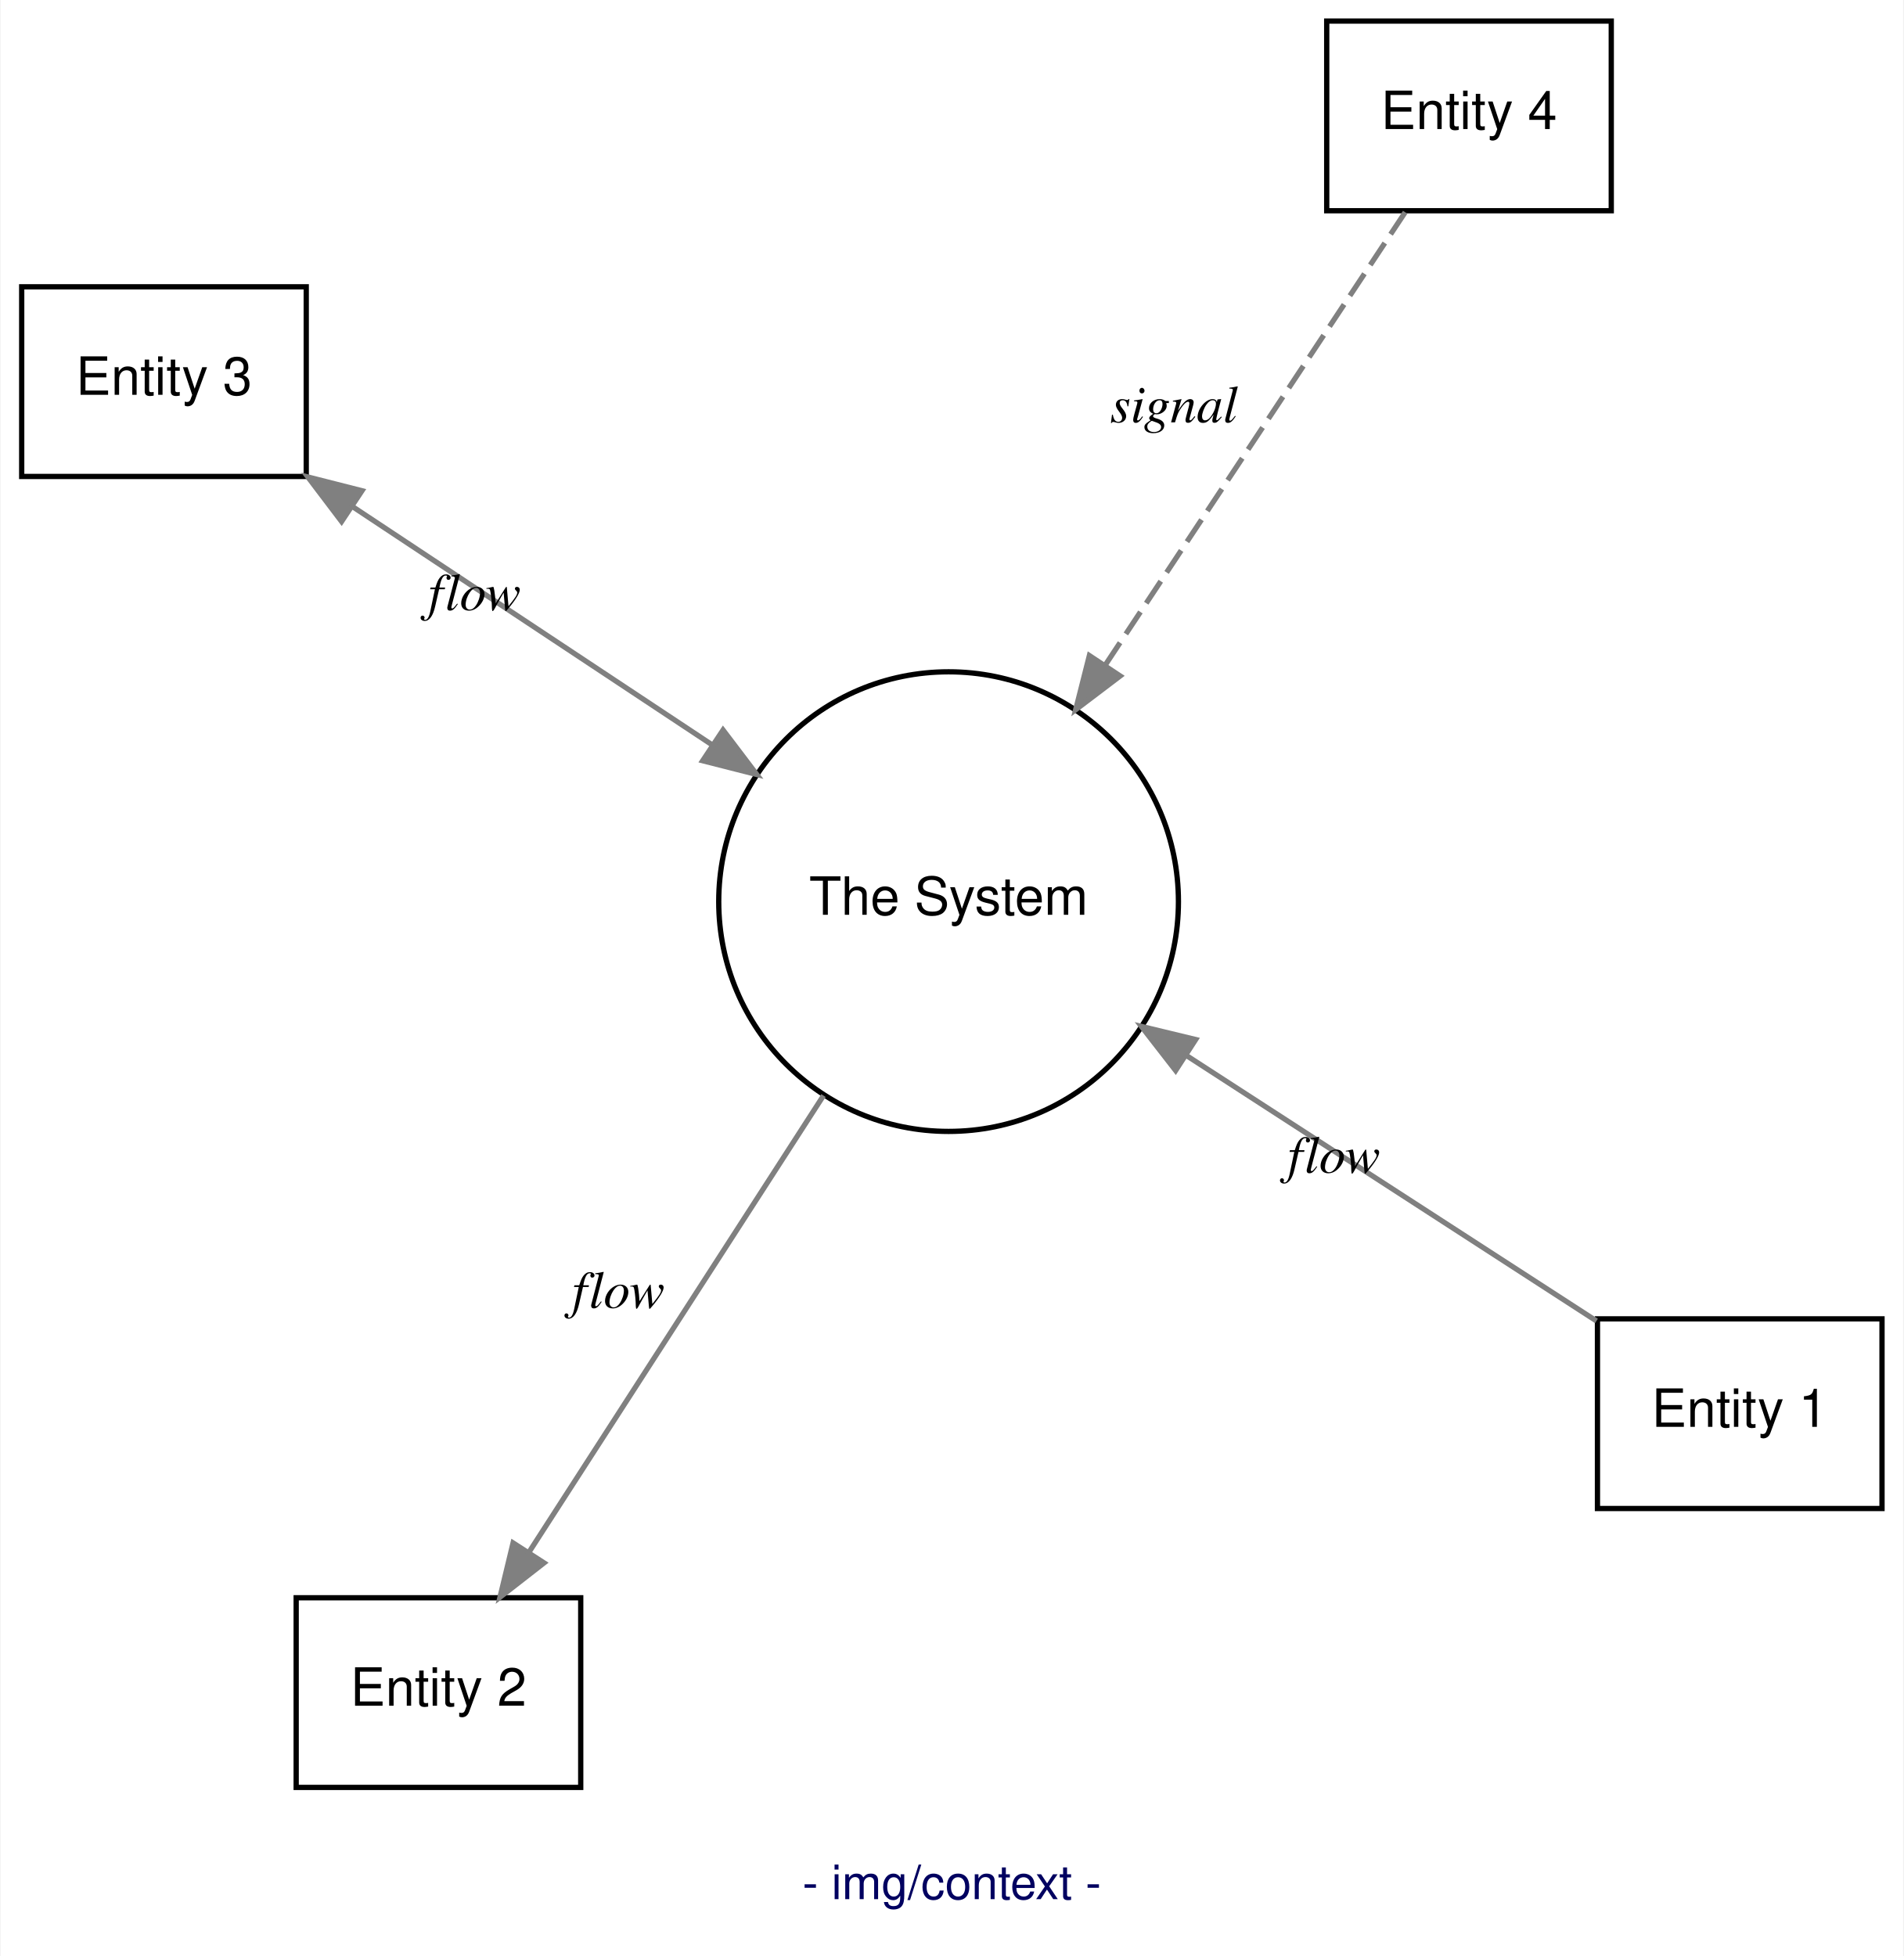
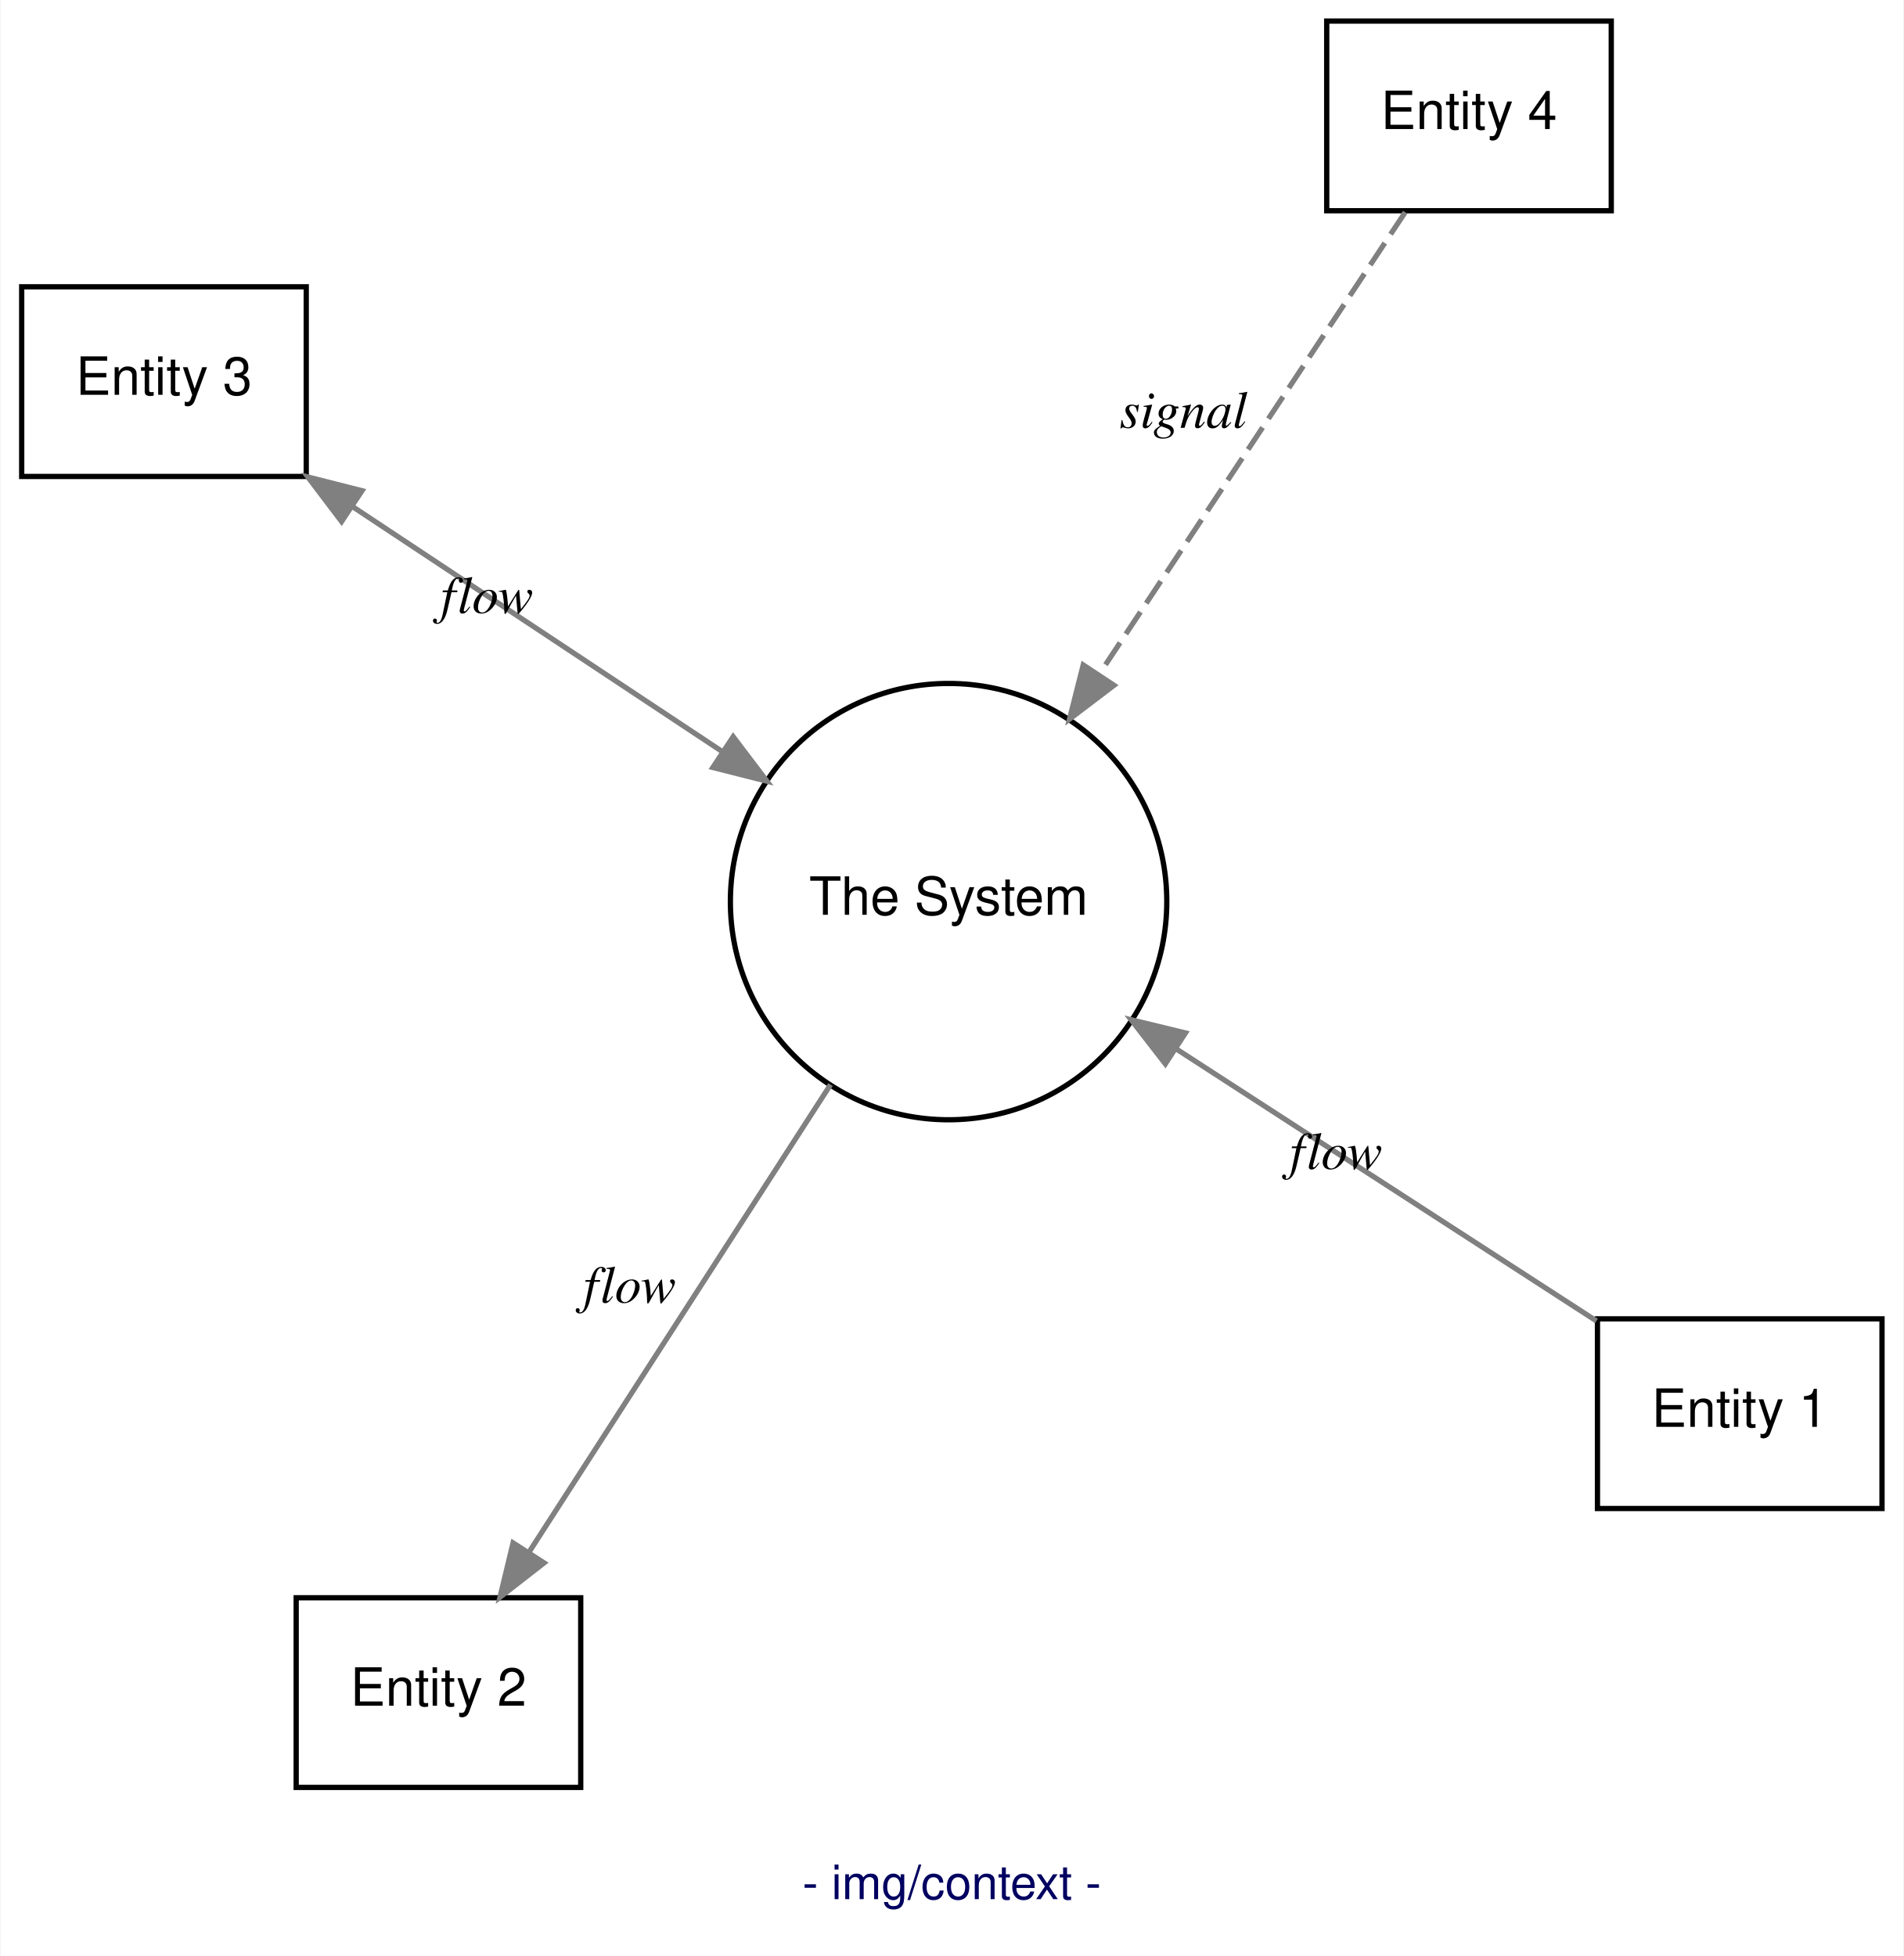
<svg xmlns="http://www.w3.org/2000/svg" width="361pt" height="371pt" viewBox="0.00 0.00 361.04 371.28">
  <g id="graph0" class="graph" transform="scale(1 1) rotate(0) translate(4 367.28)">
    <polygon fill="white" stroke="transparent" points="-4,4 -4,-367.28 357.04,-367.28 357.04,4 -4,4" />
    <text text-anchor="middle" x="176.52" y="-6.8" font-family="Helvetica,sans-Serif" font-size="9.00" fill="#000060">- img/context -</text>
    <g id="node1" class="node">
-       <ellipse fill="white" stroke="black" cx="175.9" cy="-196.14" rx="43.62" ry="43.62" />
+       <ellipse fill="white" stroke="black" cx="175.9" cy="-196.14" rx="41.41" ry="41.41" />
      <text text-anchor="middle" x="175.9" y="-193.64" font-family="Helvetica,sans-Serif" font-size="10.00">The System</text>
    </g>
    <g id="node2" class="node">
      <polygon fill="none" stroke="black" points="353.04,-116.94 299.04,-116.94 299.04,-80.94 353.04,-80.94 353.04,-116.94" />
      <text text-anchor="middle" x="326.04" y="-96.44" font-family="Helvetica,sans-Serif" font-size="10.00">Entity 1</text>
    </g>
    <g id="edge1" class="edge">
-       <path fill="none" stroke="gray" d="M298.85,-116.54C277.23,-130.54 246.52,-150.42 221.2,-166.82" />
-       <polygon fill="gray" stroke="gray" points="218.99,-164.08 212.49,-172.45 222.79,-169.96 218.99,-164.08" />
-       <text text-anchor="middle" x="249.03" y="-144.68" font-family="Times,serif" font-style="italic" font-size="10.00">flow</text>
+       <path fill="none" stroke="gray" d="M298.85,-116.54C276.61,-130.95 244.73,-151.58 219.02,-168.23" />
+       <polygon fill="gray" stroke="gray" points="217.04,-165.34 210.55,-173.71 220.85,-171.21 217.04,-165.34" />
+       <text text-anchor="middle" x="249.43" y="-145.39" font-family="Times,serif" font-style="italic" font-size="10.00">flow</text>
    </g>
    <g id="node3" class="node">
      <polygon fill="none" stroke="black" points="106.09,-64 52.09,-64 52.09,-28 106.09,-28 106.09,-64" />
      <text text-anchor="middle" x="79.09" y="-43.5" font-family="Helvetica,sans-Serif" font-size="10.00">Entity 2</text>
    </g>
    <g id="edge2" class="edge">
-       <path fill="none" stroke="gray" d="M96.33,-72.74C111.88,-96.85 134.88,-132.52 152.16,-159.32" />
+       <path fill="none" stroke="gray" d="M96.26,-72.63C112.21,-97.37 136.06,-134.36 153.5,-161.41" />
      <polygon fill="gray" stroke="gray" points="99.13,-70.62 90.77,-64.11 93.25,-74.41 99.13,-70.62" />
-       <text text-anchor="middle" x="113.24" y="-119.03" font-family="Times,serif" font-style="italic" font-size="10.00">flow</text>
+       <text text-anchor="middle" x="115.38" y="-120.02" font-family="Times,serif" font-style="italic" font-size="10.00">flow</text>
    </g>
    <g id="node4" class="node">
      <polygon fill="none" stroke="black" points="54,-312.84 0,-312.84 0,-276.84 54,-276.84 54,-312.84" />
      <text text-anchor="middle" x="27" y="-292.34" font-family="Helvetica,sans-Serif" font-size="10.00">Entity 3</text>
    </g>
    <g id="edge3" class="edge">
-       <path fill="none" stroke="gray" d="M62.84,-271.08C83.33,-257.5 109.21,-240.35 131.05,-225.88" />
+       <path fill="none" stroke="gray" d="M62.74,-271.15C83.81,-257.18 110.61,-239.42 132.84,-224.69" />
      <polygon fill="gray" stroke="gray" points="60.71,-268.29 54.31,-276.74 64.58,-274.13 60.71,-268.29" />
-       <polygon fill="gray" stroke="gray" points="133.1,-228.71 139.5,-220.27 129.23,-222.88 133.1,-228.71" />
-       <text text-anchor="middle" x="85.94" y="-251.48" font-family="Times,serif" font-style="italic" font-size="10.00">flow</text>
+       <polygon fill="gray" stroke="gray" points="135.02,-227.44 141.42,-219 131.16,-221.6 135.02,-227.44" />
+       <text text-anchor="middle" x="88.29" y="-250.92" font-family="Times,serif" font-style="italic" font-size="10.00">flow</text>
    </g>
    <g id="node5" class="node">
      <polygon fill="none" stroke="black" points="301.66,-363.28 247.66,-363.28 247.66,-327.28 301.66,-327.28 301.66,-363.28" />
      <text text-anchor="middle" x="274.66" y="-342.78" font-family="Helvetica,sans-Serif" font-size="10.00">Entity 4</text>
    </g>
    <g id="edge4" class="edge">
-       <path fill="none" stroke="gray" stroke-dasharray="5,2" d="M262.55,-326.99C248.5,-305.78 224.83,-270.03 205.77,-241.25" />
-       <polygon fill="gray" stroke="gray" points="208.46,-238.97 200.02,-232.57 202.62,-242.84 208.46,-238.97" />
-       <text text-anchor="middle" x="218.66" y="-287.12" font-family="Times,serif" font-style="italic" font-size="10.00">signal</text>
+       <path fill="none" stroke="gray" stroke-dasharray="5,2" d="M262.55,-326.99C248.16,-305.26 223.67,-268.28 204.39,-239.16" />
+       <polygon fill="gray" stroke="gray" points="207.29,-237.2 198.85,-230.79 201.45,-241.06 207.29,-237.2" />
+       <text text-anchor="middle" x="220.47" y="-286.08" font-family="Times,serif" font-style="italic" font-size="10.00">signal</text>
    </g>
  </g>
</svg>
